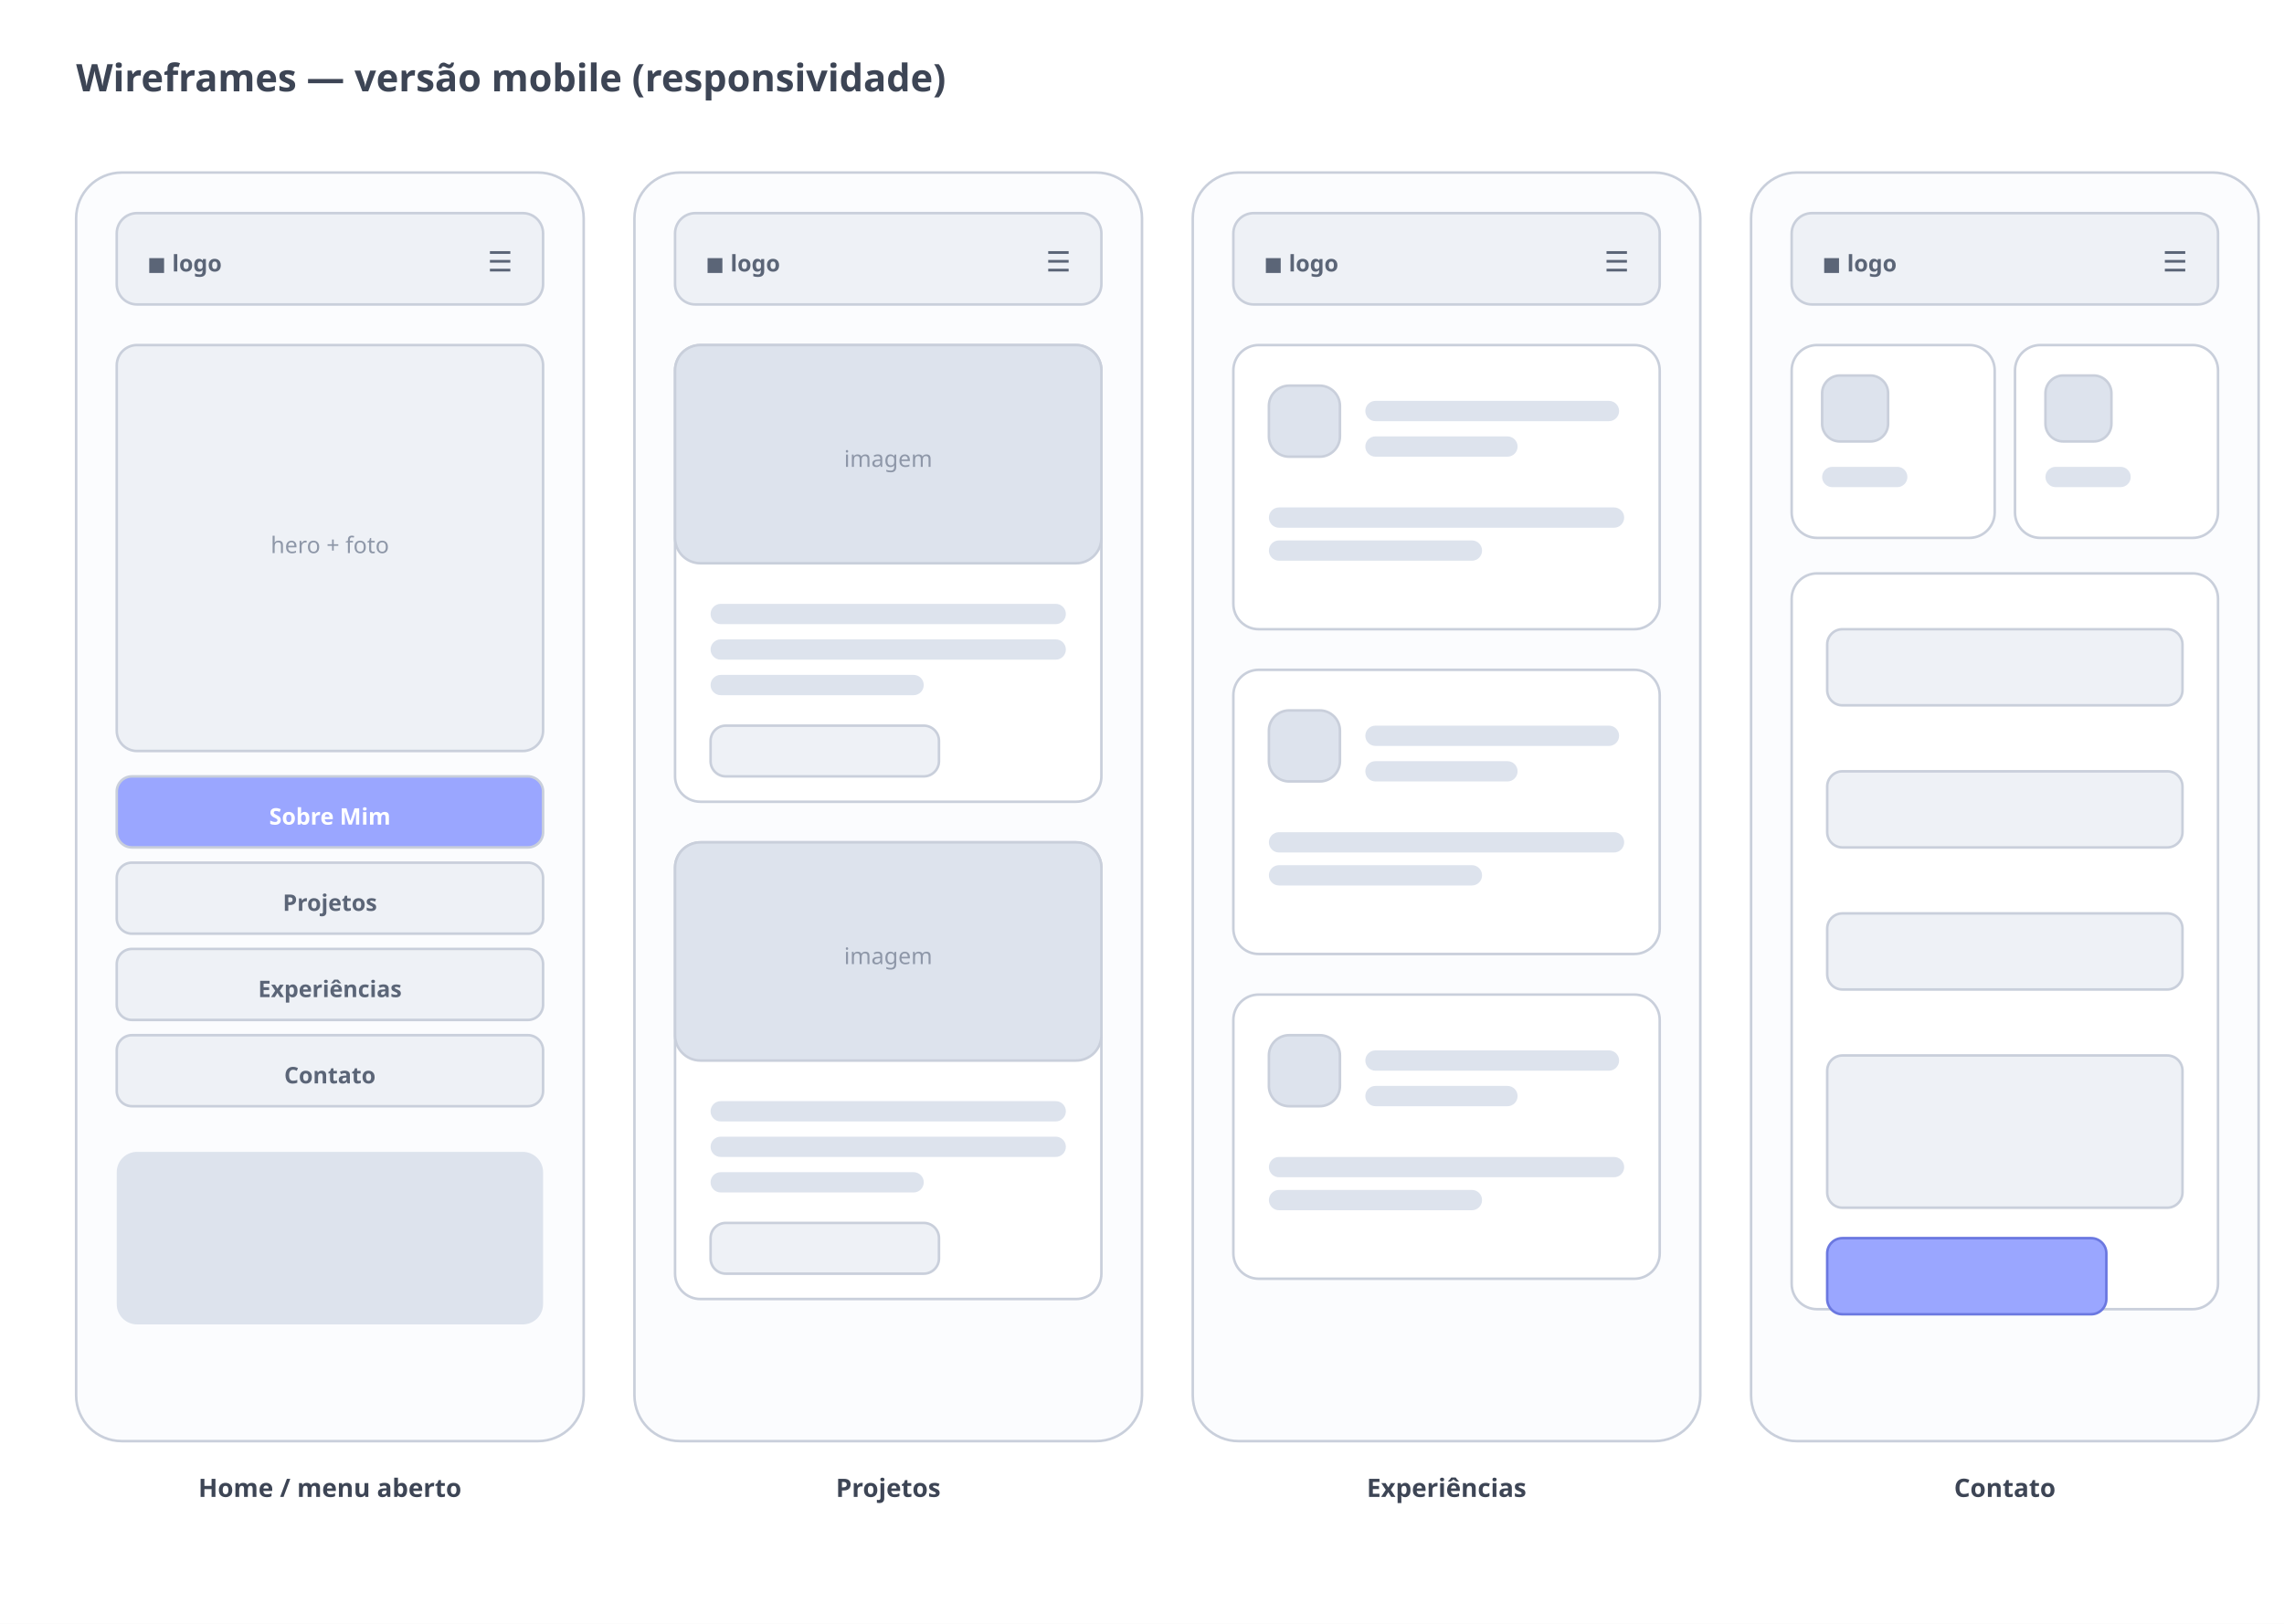
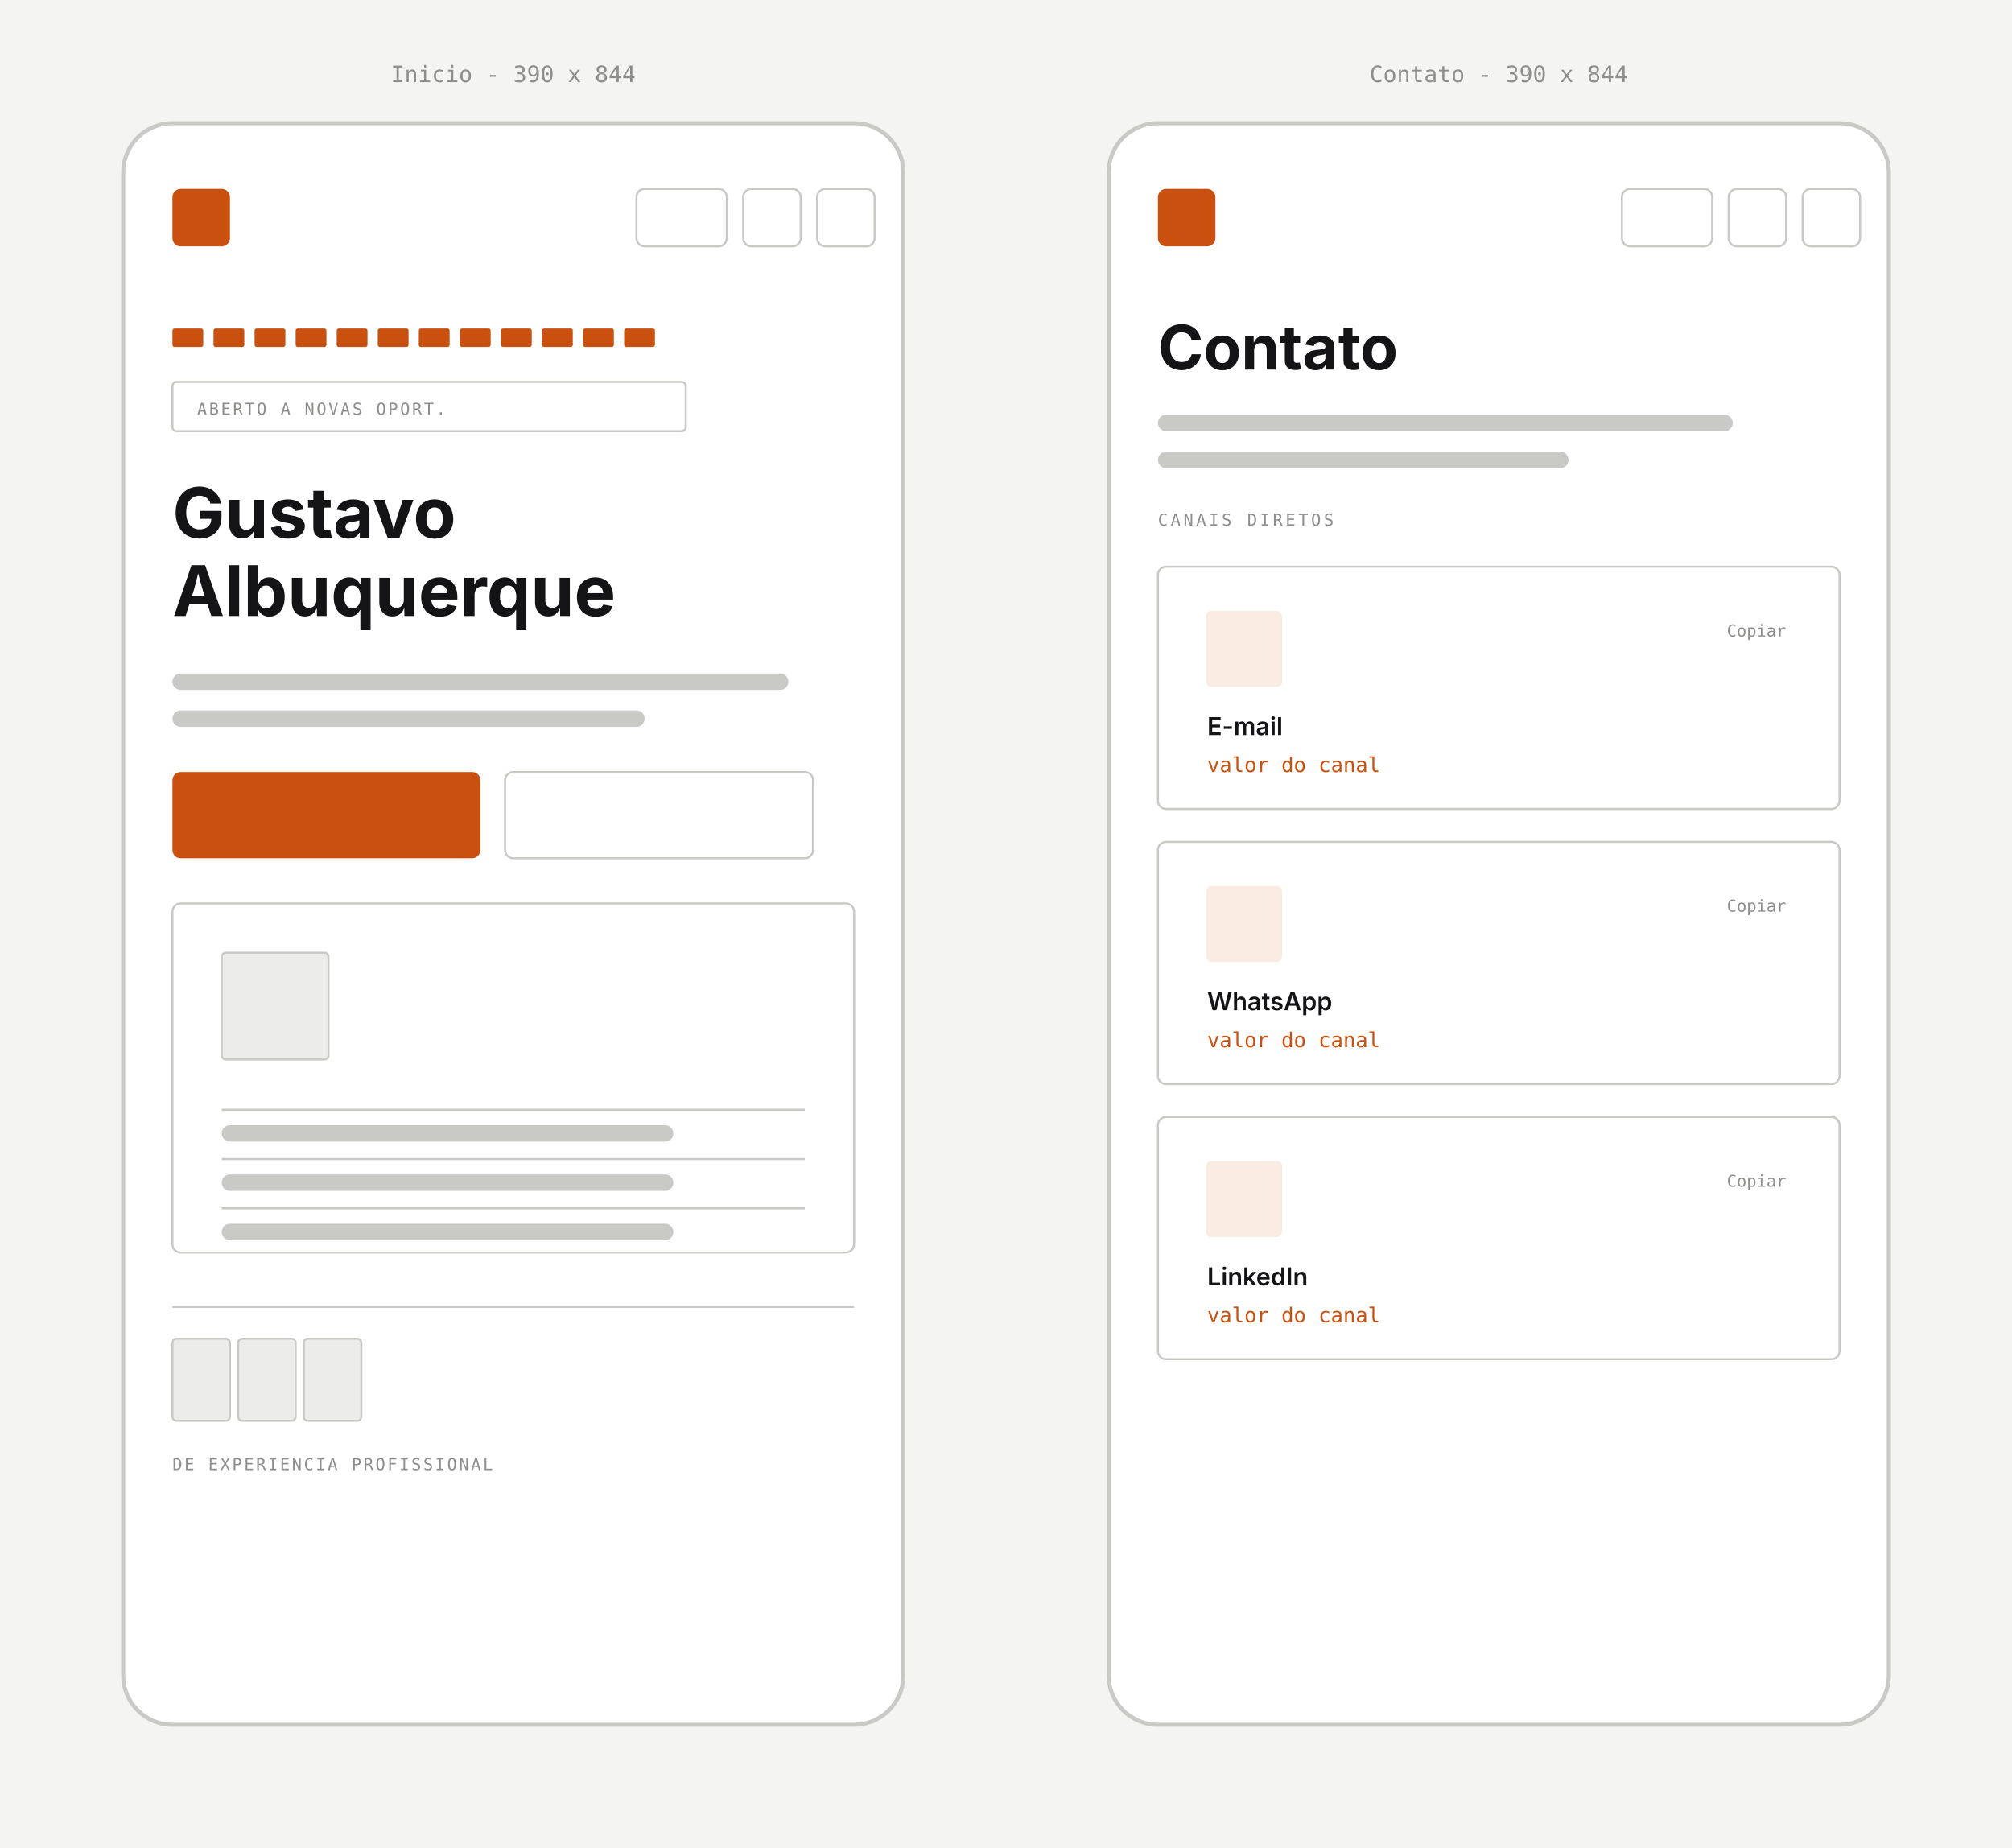
- <svg xmlns="http://www.w3.org/2000/svg" viewBox="0 0 900 640" width="900" height="640" role="img" aria-label="Wireframe mobile">
-   <rect width="900" height="640" fill="#ffffff" />
-   <text x="30" y="36" font-family="system-ui,sans-serif" font-size="15" font-weight="700" fill="#3d4555" text-anchor="start">Wireframes — versão mobile (responsividade)</text>
-   <rect x="30" y="68" width="200" height="500" rx="18" fill="#fbfcfe" stroke="#c9cfdb" />
-   <rect x="46" y="84" width="168" height="36" rx="8" fill="#eef1f6" stroke="#c9cfdb" />
-   <text x="58" y="107" font-family="system-ui,sans-serif" font-size="9" font-weight="600" fill="#5b6577" text-anchor="start">◼ logo</text>
-   <text x="202" y="107" font-family="system-ui,sans-serif" font-size="11" font-weight="400" fill="#5b6577" text-anchor="end">☰</text>
-   <rect x="46" y="136" width="168" height="160" rx="8" fill="#eef1f6" stroke="#c9cfdb" />
-   <text x="130" y="218" font-family="system-ui,sans-serif" font-size="9" font-weight="400" fill="#8e97a8" text-anchor="middle">hero + foto</text>
-   <rect x="46" y="306" width="168" height="28" rx="6" fill="#9aa6ff" stroke="#c9cfdb" />
-   <text x="130" y="325" font-family="system-ui,sans-serif" font-size="9" font-weight="600" fill="#fff" text-anchor="middle">Sobre Mim</text>
-   <rect x="46" y="340" width="168" height="28" rx="6" fill="#eef1f6" stroke="#c9cfdb" />
-   <text x="130" y="359" font-family="system-ui,sans-serif" font-size="9" font-weight="600" fill="#5b6577" text-anchor="middle">Projetos</text>
-   <rect x="46" y="374" width="168" height="28" rx="6" fill="#eef1f6" stroke="#c9cfdb" />
-   <text x="130" y="393" font-family="system-ui,sans-serif" font-size="9" font-weight="600" fill="#5b6577" text-anchor="middle">Experiências</text>
-   <rect x="46" y="408" width="168" height="28" rx="6" fill="#eef1f6" stroke="#c9cfdb" />
-   <text x="130" y="427" font-family="system-ui,sans-serif" font-size="9" font-weight="600" fill="#5b6577" text-anchor="middle">Contato</text>
-   <rect x="46" y="454" width="168" height="68" rx="8" fill="#dde3ed" stroke="none" />
-   <text x="130" y="590" font-family="system-ui,sans-serif" font-size="10" font-weight="600" fill="#3d4555" text-anchor="middle">Home / menu aberto</text>
-   <rect x="250" y="68" width="200" height="500" rx="18" fill="#fbfcfe" stroke="#c9cfdb" />
-   <rect x="266" y="84" width="168" height="36" rx="8" fill="#eef1f6" stroke="#c9cfdb" />
-   <text x="278" y="107" font-family="system-ui,sans-serif" font-size="9" font-weight="600" fill="#5b6577" text-anchor="start">◼ logo</text>
-   <text x="422" y="107" font-family="system-ui,sans-serif" font-size="11" font-weight="400" fill="#5b6577" text-anchor="end">☰</text>
-   <rect x="266" y="136" width="168" height="180" rx="10" fill="#ffffff" stroke="#c9cfdb" />
-   <rect x="266" y="136" width="168" height="86" rx="10" fill="#dde3ed" stroke="#c9cfdb" />
-   <text x="350" y="184" font-family="system-ui,sans-serif" font-size="9" font-weight="400" fill="#8e97a8" text-anchor="middle">imagem</text>
-   <rect x="280" y="238" width="140" height="8" rx="4" fill="#dde3ed" stroke="none" />
-   <rect x="280" y="252" width="140" height="8" rx="4" fill="#dde3ed" stroke="none" />
-   <rect x="280" y="266" width="84" height="8" rx="4" fill="#dde3ed" stroke="none" />
-   <rect x="280" y="286" width="90" height="20" rx="6" fill="#eef1f6" stroke="#c9cfdb" />
-   <rect x="266" y="332" width="168" height="180" rx="10" fill="#ffffff" stroke="#c9cfdb" />
-   <rect x="266" y="332" width="168" height="86" rx="10" fill="#dde3ed" stroke="#c9cfdb" />
-   <text x="350" y="380" font-family="system-ui,sans-serif" font-size="9" font-weight="400" fill="#8e97a8" text-anchor="middle">imagem</text>
-   <rect x="280" y="434" width="140" height="8" rx="4" fill="#dde3ed" stroke="none" />
-   <rect x="280" y="448" width="140" height="8" rx="4" fill="#dde3ed" stroke="none" />
-   <rect x="280" y="462" width="84" height="8" rx="4" fill="#dde3ed" stroke="none" />
-   <rect x="280" y="482" width="90" height="20" rx="6" fill="#eef1f6" stroke="#c9cfdb" />
-   <text x="350" y="590" font-family="system-ui,sans-serif" font-size="10" font-weight="600" fill="#3d4555" text-anchor="middle">Projetos</text>
-   <rect x="470" y="68" width="200" height="500" rx="18" fill="#fbfcfe" stroke="#c9cfdb" />
-   <rect x="486" y="84" width="168" height="36" rx="8" fill="#eef1f6" stroke="#c9cfdb" />
-   <text x="498" y="107" font-family="system-ui,sans-serif" font-size="9" font-weight="600" fill="#5b6577" text-anchor="start">◼ logo</text>
-   <text x="642" y="107" font-family="system-ui,sans-serif" font-size="11" font-weight="400" fill="#5b6577" text-anchor="end">☰</text>
-   <rect x="486" y="136" width="168" height="112" rx="10" fill="#ffffff" stroke="#c9cfdb" />
-   <rect x="500" y="152" width="28" height="28" rx="8" fill="#dde3ed" stroke="#c9cfdb" />
-   <rect x="538" y="158" width="100" height="8" rx="4" fill="#dde3ed" stroke="none" />
-   <rect x="538" y="172" width="60" height="8" rx="4" fill="#dde3ed" stroke="none" />
-   <rect x="500" y="200" width="140" height="8" rx="4" fill="#dde3ed" stroke="none" />
-   <rect x="500" y="213" width="84" height="8" rx="4" fill="#dde3ed" stroke="none" />
-   <rect x="486" y="264" width="168" height="112" rx="10" fill="#ffffff" stroke="#c9cfdb" />
-   <rect x="500" y="280" width="28" height="28" rx="8" fill="#dde3ed" stroke="#c9cfdb" />
-   <rect x="538" y="286" width="100" height="8" rx="4" fill="#dde3ed" stroke="none" />
-   <rect x="538" y="300" width="60" height="8" rx="4" fill="#dde3ed" stroke="none" />
-   <rect x="500" y="328" width="140" height="8" rx="4" fill="#dde3ed" stroke="none" />
-   <rect x="500" y="341" width="84" height="8" rx="4" fill="#dde3ed" stroke="none" />
-   <rect x="486" y="392" width="168" height="112" rx="10" fill="#ffffff" stroke="#c9cfdb" />
-   <rect x="500" y="408" width="28" height="28" rx="8" fill="#dde3ed" stroke="#c9cfdb" />
-   <rect x="538" y="414" width="100" height="8" rx="4" fill="#dde3ed" stroke="none" />
-   <rect x="538" y="428" width="60" height="8" rx="4" fill="#dde3ed" stroke="none" />
-   <rect x="500" y="456" width="140" height="8" rx="4" fill="#dde3ed" stroke="none" />
-   <rect x="500" y="469" width="84" height="8" rx="4" fill="#dde3ed" stroke="none" />
-   <text x="570" y="590" font-family="system-ui,sans-serif" font-size="10" font-weight="600" fill="#3d4555" text-anchor="middle">Experiências</text>
-   <rect x="690" y="68" width="200" height="500" rx="18" fill="#fbfcfe" stroke="#c9cfdb" />
-   <rect x="706" y="84" width="168" height="36" rx="8" fill="#eef1f6" stroke="#c9cfdb" />
-   <text x="718" y="107" font-family="system-ui,sans-serif" font-size="9" font-weight="600" fill="#5b6577" text-anchor="start">◼ logo</text>
-   <text x="862" y="107" font-family="system-ui,sans-serif" font-size="11" font-weight="400" fill="#5b6577" text-anchor="end">☰</text>
-   <rect x="706" y="136" width="80" height="76" rx="10" fill="#ffffff" stroke="#c9cfdb" />
-   <rect x="718" y="148" width="26" height="26" rx="7" fill="#dde3ed" stroke="#c9cfdb" />
-   <rect x="718" y="184" width="33.6" height="8" rx="4" fill="#dde3ed" stroke="none" />
-   <rect x="794" y="136" width="80" height="76" rx="10" fill="#ffffff" stroke="#c9cfdb" />
-   <rect x="806" y="148" width="26" height="26" rx="7" fill="#dde3ed" stroke="#c9cfdb" />
-   <rect x="806" y="184" width="33.6" height="8" rx="4" fill="#dde3ed" stroke="none" />
-   <rect x="706" y="226" width="168" height="290" rx="10" fill="#ffffff" stroke="#c9cfdb" />
-   <rect x="720" y="248" width="140" height="30" rx="6" fill="#eef1f6" stroke="#c9cfdb" />
-   <rect x="720" y="304" width="140" height="30" rx="6" fill="#eef1f6" stroke="#c9cfdb" />
-   <rect x="720" y="360" width="140" height="30" rx="6" fill="#eef1f6" stroke="#c9cfdb" />
-   <rect x="720" y="416" width="140" height="60" rx="6" fill="#eef1f6" stroke="#c9cfdb" />
-   <rect x="720" y="488" width="110" height="30" rx="6" fill="#9aa6ff" stroke="#6b78e0" />
-   <text x="790" y="590" font-family="system-ui,sans-serif" font-size="10" font-weight="600" fill="#3d4555" text-anchor="middle">Contato</text>
+ <svg xmlns="http://www.w3.org/2000/svg" width="980" height="900" viewBox="0 0 980 900" font-family="Space Grotesk, Inter, sans-serif">
+   <rect width="980" height="900" fill="#f4f4f2" />
+   <g id="celular-inicio">
+     <rect x="60" y="60" width="380" height="780" rx="24" fill="#ffffff" stroke="#c9c9c6" stroke-width="2" />
+     <text x="250" y="40" font-family="JetBrains Mono, monospace" font-size="11" font-weight="400" fill="#8e8e8c" text-anchor="middle">Inicio - 390 x 844</text>
+     <rect x="84" y="92" width="28" height="28" rx="4" fill="#c9500f" />
+     <rect x="310" y="92" width="44" height="28" rx="4" fill="#ffffff" stroke="#c9c9c6" stroke-width="1" />
+     <rect x="362" y="92" width="28" height="28" rx="4" fill="#ffffff" stroke="#c9c9c6" stroke-width="1" />
+     <rect x="398" y="92" width="28" height="28" rx="4" fill="#ffffff" stroke="#c9c9c6" stroke-width="1" />
+     <rect x="84" y="160" width="15" height="9" rx="1" fill="#c9500f" />
+     <rect x="104" y="160" width="15" height="9" rx="1" fill="#c9500f" />
+     <rect x="124" y="160" width="15" height="9" rx="1" fill="#c9500f" />
+     <rect x="144" y="160" width="15" height="9" rx="1" fill="#c9500f" />
+     <rect x="164" y="160" width="15" height="9" rx="1" fill="#c9500f" />
+     <rect x="184" y="160" width="15" height="9" rx="1" fill="#c9500f" />
+     <rect x="204" y="160" width="15" height="9" rx="1" fill="#c9500f" />
+     <rect x="224" y="160" width="15" height="9" rx="1" fill="#c9500f" />
+     <rect x="244" y="160" width="15" height="9" rx="1" fill="#c9500f" />
+     <rect x="264" y="160" width="15" height="9" rx="1" fill="#c9500f" />
+     <rect x="284" y="160" width="15" height="9" rx="1" fill="#c9500f" />
+     <rect x="304" y="160" width="15" height="9" rx="1" fill="#c9500f" />
+     <rect x="84" y="186" width="250" height="24" rx="2" fill="#ffffff" stroke="#c9c9c6" stroke-width="1" />
+     <text x="96" y="202" font-family="JetBrains Mono, monospace" font-size="8" font-weight="400" fill="#8e8e8c" text-anchor="start" letter-spacing="1">ABERTO A NOVAS OPORT.</text>
+     <text x="84" y="262" font-family="Space Grotesk, Inter, sans-serif" font-size="34" font-weight="700" fill="#141416" text-anchor="start">Gustavo</text>
+     <text x="84" y="300" font-family="Space Grotesk, Inter, sans-serif" font-size="34" font-weight="700" fill="#141416" text-anchor="start">Albuquerque</text>
+     <rect x="84" y="328" width="300" height="8" rx="4" fill="#c9c9c6" />
+     <rect x="84" y="346" width="230" height="8" rx="4" fill="#c9c9c6" />
+     <rect x="84" y="376" width="150" height="42" rx="4" fill="#c9500f" />
+     <rect x="246" y="376" width="150" height="42" rx="4" fill="#ffffff" stroke="#c9c9c6" stroke-width="1" />
+     <rect x="84" y="440" width="332" height="170" rx="4" fill="#ffffff" stroke="#c9c9c6" stroke-width="1" />
+     <rect x="108" y="464" width="52" height="52" rx="2" fill="#ececeb" stroke="#c9c9c6" stroke-width="1" />
+     <rect x="108" y="540" width="284" height="1" rx="0" fill="#c9c9c6" />
+     <rect x="108" y="548" width="220" height="8" rx="4" fill="#c9c9c6" />
+     <rect x="108" y="564" width="284" height="1" rx="0" fill="#c9c9c6" />
+     <rect x="108" y="572" width="220" height="8" rx="4" fill="#c9c9c6" />
+     <rect x="108" y="588" width="284" height="1" rx="0" fill="#c9c9c6" />
+     <rect x="108" y="596" width="220" height="8" rx="4" fill="#c9c9c6" />
+     <rect x="84" y="636" width="332" height="1" rx="0" fill="#c9c9c6" />
+     <rect x="84" y="652" width="28" height="40" rx="2" fill="#ececeb" stroke="#c9c9c6" stroke-width="1" />
+     <rect x="116" y="652" width="28" height="40" rx="2" fill="#ececeb" stroke="#c9c9c6" stroke-width="1" />
+     <rect x="148" y="652" width="28" height="40" rx="2" fill="#ececeb" stroke="#c9c9c6" stroke-width="1" />
+     <text x="84" y="716" font-family="JetBrains Mono, monospace" font-size="8" font-weight="400" fill="#8e8e8c" text-anchor="start" letter-spacing="1">DE EXPERIENCIA PROFISSIONAL</text>
+   </g>
+   <g id="celular-contato">
+     <rect x="540" y="60" width="380" height="780" rx="24" fill="#ffffff" stroke="#c9c9c6" stroke-width="2" />
+     <text x="730" y="40" font-family="JetBrains Mono, monospace" font-size="11" font-weight="400" fill="#8e8e8c" text-anchor="middle">Contato - 390 x 844</text>
+     <rect x="564" y="92" width="28" height="28" rx="4" fill="#c9500f" />
+     <rect x="790" y="92" width="44" height="28" rx="4" fill="#ffffff" stroke="#c9c9c6" stroke-width="1" />
+     <rect x="842" y="92" width="28" height="28" rx="4" fill="#ffffff" stroke="#c9c9c6" stroke-width="1" />
+     <rect x="878" y="92" width="28" height="28" rx="4" fill="#ffffff" stroke="#c9c9c6" stroke-width="1" />
+     <text x="564" y="180" font-family="Space Grotesk, Inter, sans-serif" font-size="30" font-weight="700" fill="#141416" text-anchor="start">Contato</text>
+     <rect x="564" y="202" width="280" height="8" rx="4" fill="#c9c9c6" />
+     <rect x="564" y="220" width="200" height="8" rx="4" fill="#c9c9c6" />
+     <text x="564" y="256" font-family="JetBrains Mono, monospace" font-size="8" font-weight="400" fill="#8e8e8c" text-anchor="start" letter-spacing="1.4">CANAIS DIRETOS</text>
+     <rect x="564" y="276" width="332" height="118" rx="4" fill="#ffffff" stroke="#c9c9c6" stroke-width="1" />
+     <rect x="588" y="298" width="36" height="36" rx="2" fill="#fbece2" stroke="#fbece2" stroke-width="1" />
+     <text x="588" y="358" font-family="Space Grotesk, Inter, sans-serif" font-size="12" font-weight="600" fill="#141416" text-anchor="start">E-mail</text>
+     <text x="588" y="376" font-family="JetBrains Mono, monospace" font-size="10" font-weight="400" fill="#c9500f" text-anchor="start">valor do canal</text>
+     <text x="870" y="310" font-family="JetBrains Mono, monospace" font-size="8" font-weight="400" fill="#8e8e8c" text-anchor="end">Copiar</text>
+     <rect x="564" y="410" width="332" height="118" rx="4" fill="#ffffff" stroke="#c9c9c6" stroke-width="1" />
+     <rect x="588" y="432" width="36" height="36" rx="2" fill="#fbece2" stroke="#fbece2" stroke-width="1" />
+     <text x="588" y="492" font-family="Space Grotesk, Inter, sans-serif" font-size="12" font-weight="600" fill="#141416" text-anchor="start">WhatsApp</text>
+     <text x="588" y="510" font-family="JetBrains Mono, monospace" font-size="10" font-weight="400" fill="#c9500f" text-anchor="start">valor do canal</text>
+     <text x="870" y="444" font-family="JetBrains Mono, monospace" font-size="8" font-weight="400" fill="#8e8e8c" text-anchor="end">Copiar</text>
+     <rect x="564" y="544" width="332" height="118" rx="4" fill="#ffffff" stroke="#c9c9c6" stroke-width="1" />
+     <rect x="588" y="566" width="36" height="36" rx="2" fill="#fbece2" stroke="#fbece2" stroke-width="1" />
+     <text x="588" y="626" font-family="Space Grotesk, Inter, sans-serif" font-size="12" font-weight="600" fill="#141416" text-anchor="start">LinkedIn</text>
+     <text x="588" y="644" font-family="JetBrains Mono, monospace" font-size="10" font-weight="400" fill="#c9500f" text-anchor="start">valor do canal</text>
+     <text x="870" y="578" font-family="JetBrains Mono, monospace" font-size="8" font-weight="400" fill="#8e8e8c" text-anchor="end">Copiar</text>
+   </g>
</svg>
